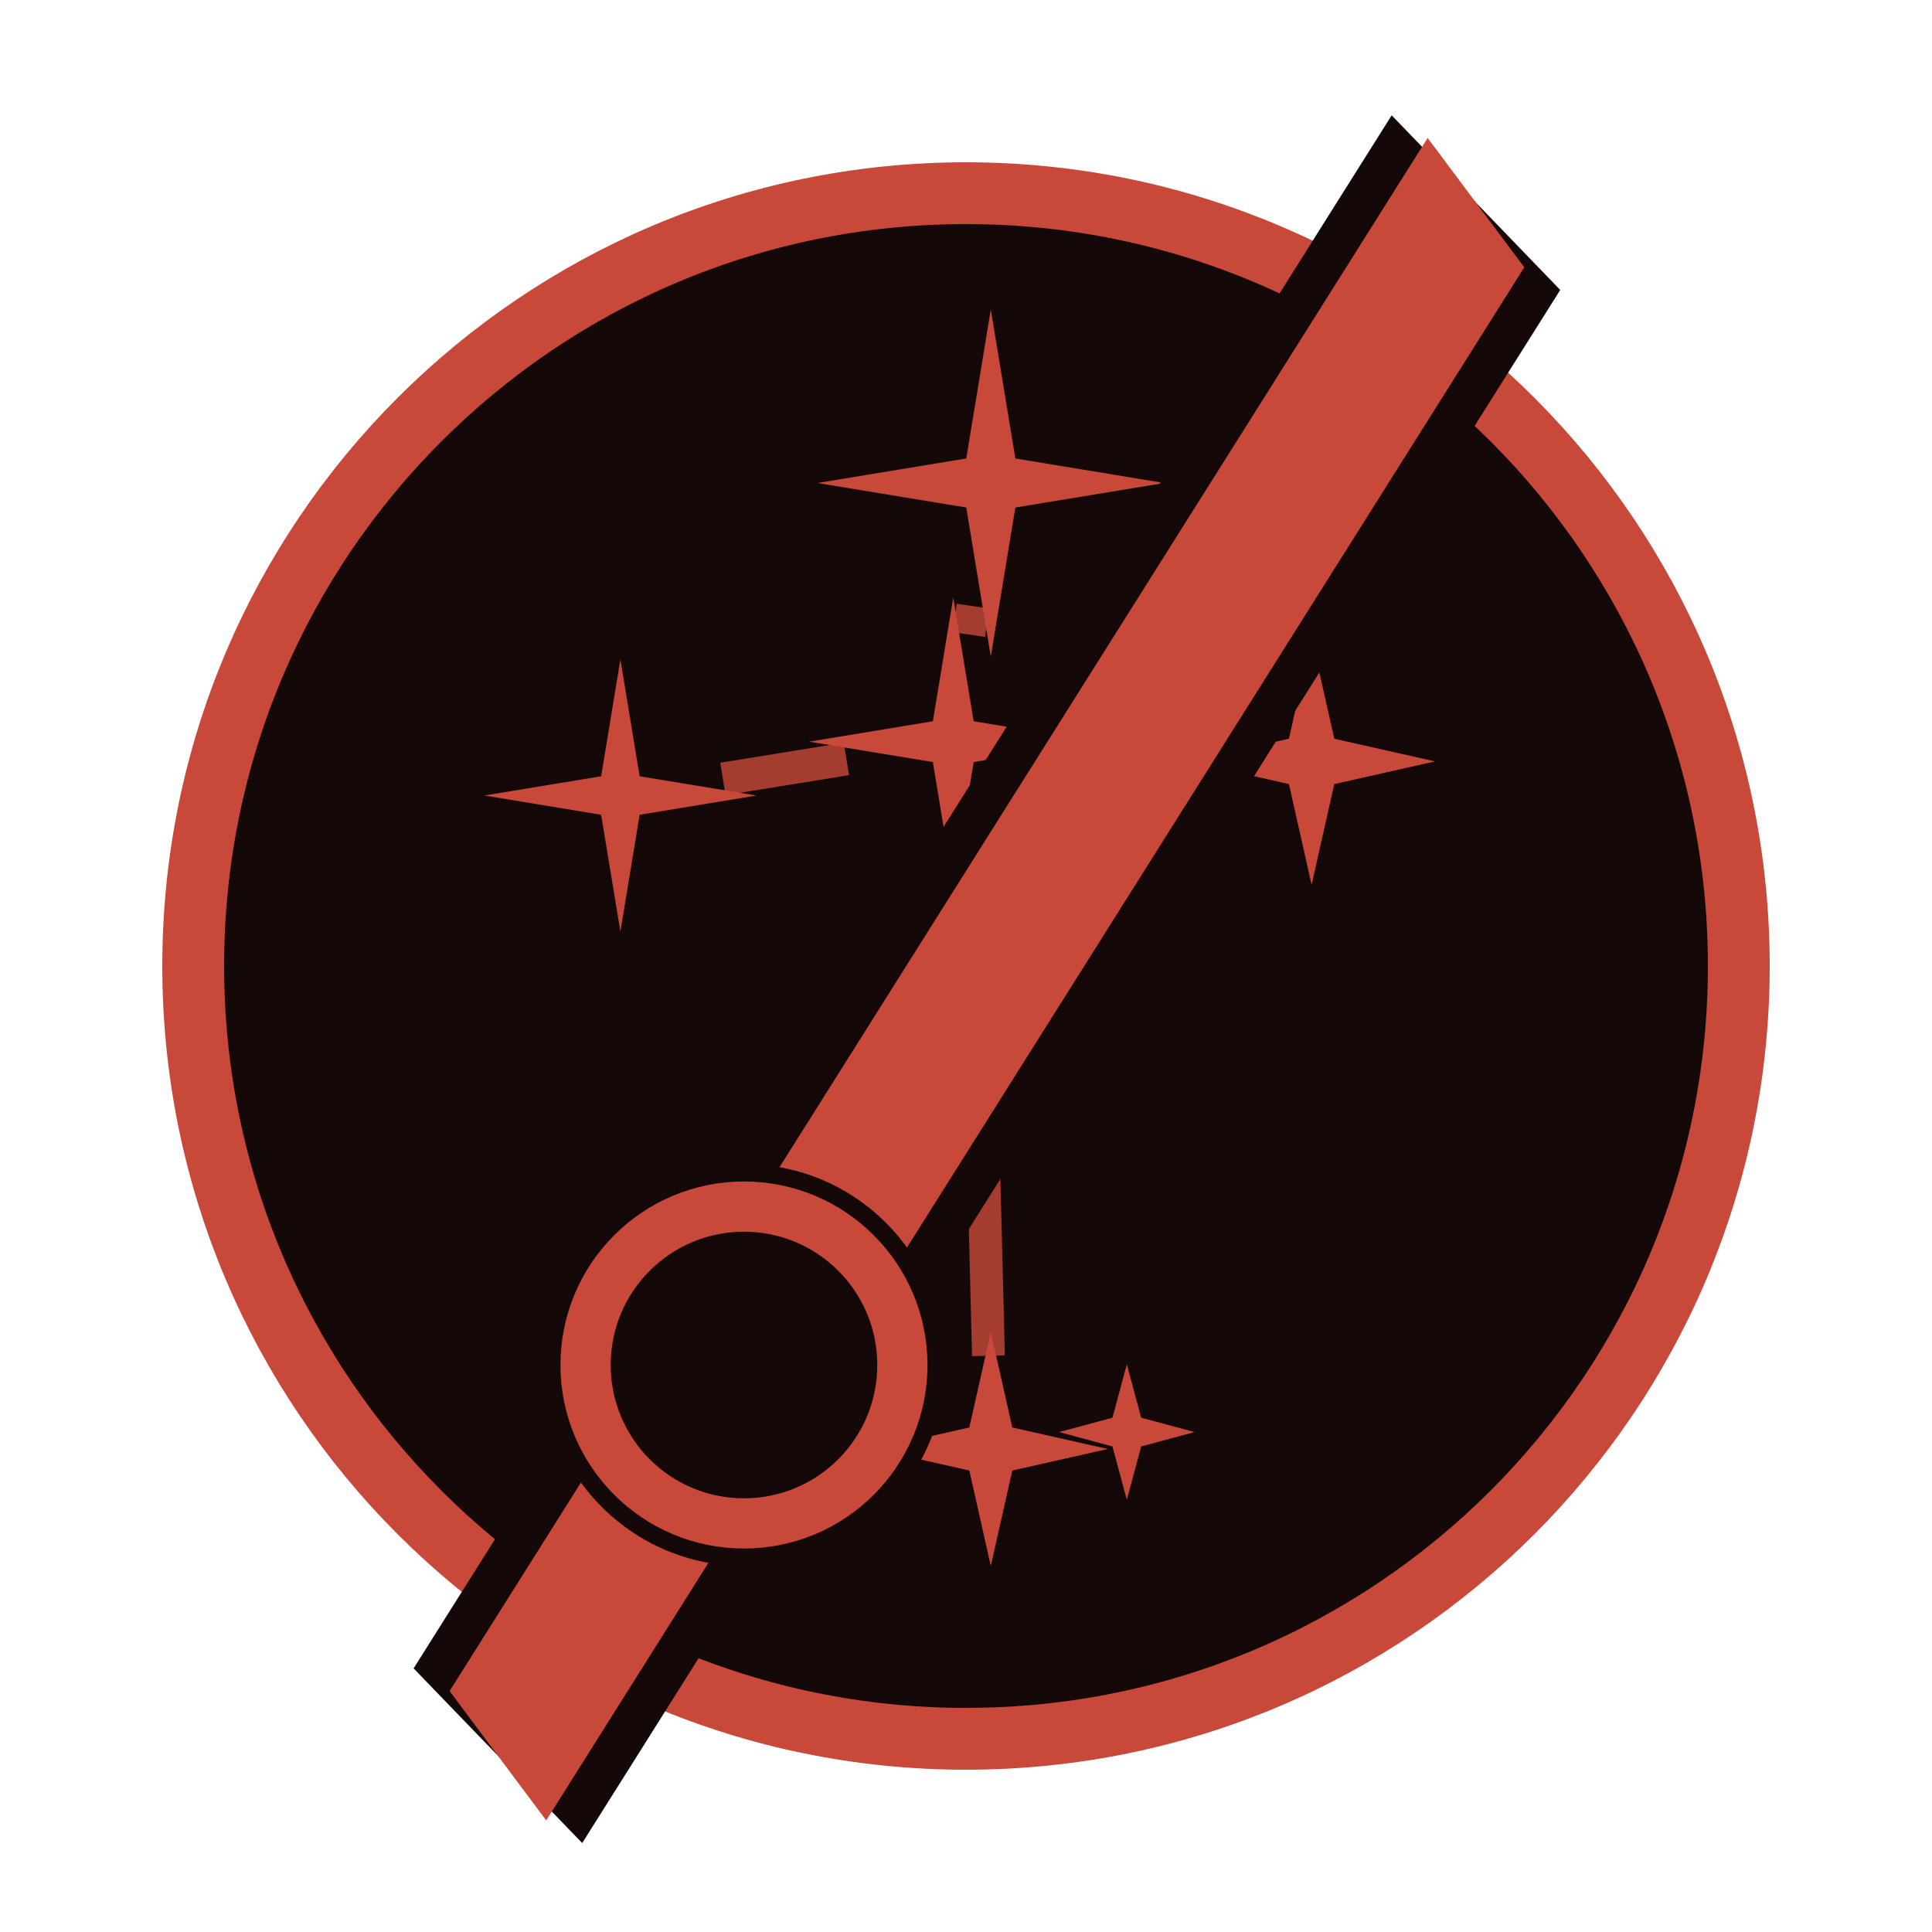
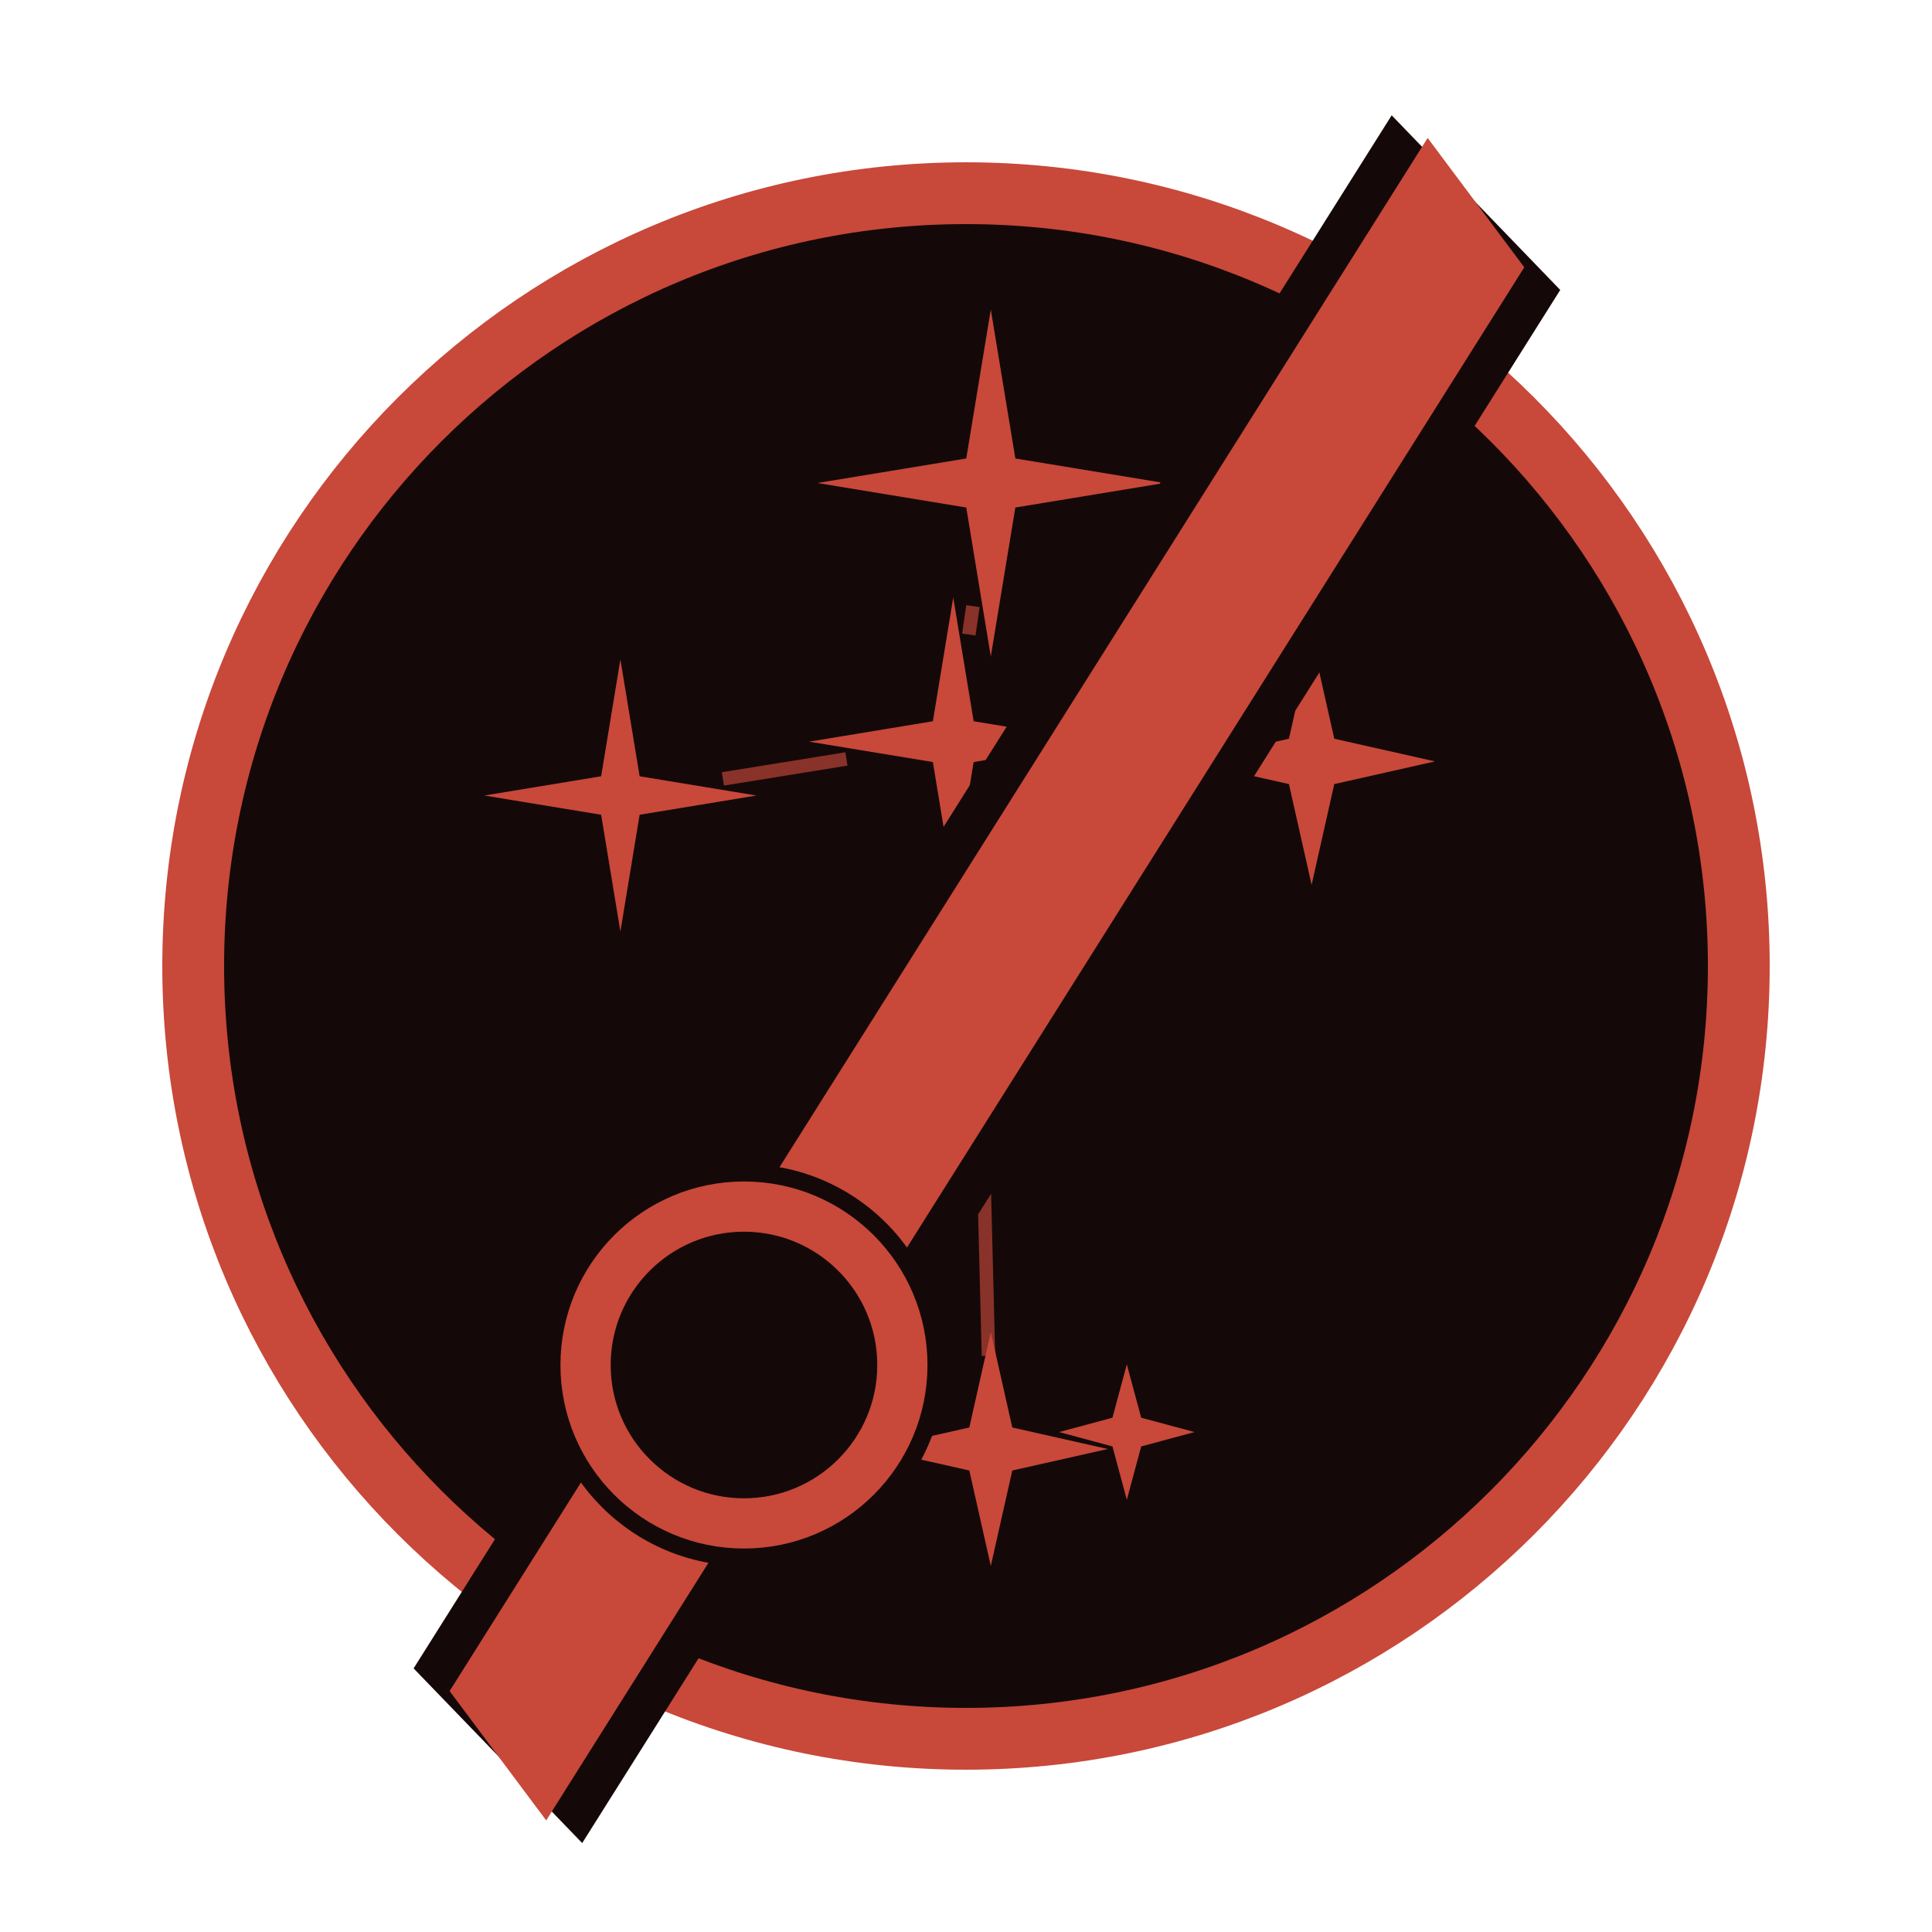
<svg xmlns="http://www.w3.org/2000/svg" viewBox="0 0 512 512" role="img" aria-label="Cygnus mark: the Northern Cross badged, struck by a transit at 57.8 degrees (seed 20260924)">
  <circle cx="256.0" cy="256.0" r="204.80" fill="#140908" stroke="#c8483a" stroke-width="16.38" />
-   <line x1="257.84" y1="160.63" x2="256.75" y2="168.16" stroke="#c8483a" stroke-width="8.70" stroke-linecap="butt" opacity=".8" />
-   <line x1="255.16" y1="225.12" x2="258.05" y2="257.58" stroke="#c8483a" stroke-width="8.70" stroke-linecap="butt" opacity=".8" />
-   <line x1="260.44" y1="299.64" x2="261.95" y2="359.29" stroke="#c8483a" stroke-width="8.70" stroke-linecap="butt" opacity=".8" />
-   <line x1="321.96" y1="200.37" x2="281.27" y2="198.12" stroke="#c8483a" stroke-width="8.70" stroke-linecap="butt" opacity=".8" />
-   <line x1="224.31" y1="201.13" x2="191.57" y2="206.42" stroke="#c8483a" stroke-width="8.70" stroke-linecap="butt" opacity=".8" />
+   <line x1="257.84" y1="160.63" x2="256.75" y2="168.16" stroke="#c8483a" stroke-width="3.58" stroke-linecap="butt" opacity=".65" />
+   <line x1="255.16" y1="225.12" x2="258.05" y2="257.58" stroke="#c8483a" stroke-width="3.58" stroke-linecap="butt" opacity=".65" />
+   <line x1="260.44" y1="299.64" x2="261.95" y2="359.29" stroke="#c8483a" stroke-width="3.58" stroke-linecap="butt" opacity=".65" />
+   <line x1="321.96" y1="200.37" x2="281.27" y2="198.12" stroke="#c8483a" stroke-width="3.58" stroke-linecap="butt" opacity=".65" />
+   <line x1="224.31" y1="201.13" x2="191.57" y2="206.42" stroke="#c8483a" stroke-width="3.58" stroke-linecap="butt" opacity=".65" />
  <polygon points="262.57,82.02 269.08,121.50 308.55,128.00 269.08,134.50 262.57,173.98 256.07,134.50 216.60,128.00 256.07,121.50" fill="#c8483a" />
  <polygon points="252.62,158.35 258.03,191.14 290.82,196.55 258.03,201.95 252.62,234.74 247.22,201.95 214.43,196.55 247.22,191.14" fill="#c8483a" />
  <polygon points="164.41,174.75 169.51,205.72 200.48,210.82 169.51,215.92 164.41,246.88 159.31,215.92 128.35,210.82 159.31,205.72" fill="#c8483a" />
  <polygon points="347.59,169.07 353.60,195.77 380.30,201.78 353.60,207.79 347.59,234.49 341.58,207.79 314.88,201.78 341.58,195.77" fill="#c8483a" />
  <polygon points="259.91,254.22 264.39,274.09 284.26,278.57 264.39,283.05 259.91,302.92 255.43,283.05 235.56,278.57 255.43,274.09" fill="#c8483a" />
  <polygon points="262.57,353.01 268.27,378.30 293.56,384.00 268.27,389.70 262.57,414.99 256.88,389.70 231.59,384.00 256.88,378.30" fill="#c8483a" />
  <polygon points="298.62,361.57 302.43,375.71 316.57,379.51 302.43,383.32 298.62,397.46 294.81,383.32 280.68,379.51 294.81,375.71" fill="#c8483a" />
  <polygon points="154.29,488.43 413.48,76.84 368.81,30.56 109.61,442.14" fill="#140908" />
  <polygon points="144.75,482.43 403.95,70.84 378.34,36.56 119.15,448.15" fill="#c8483a" />
  <circle cx="197.16" cy="361.74" r="53.25" fill="#140908" />
  <circle cx="197.16" cy="361.74" r="41.98" fill="#140908" stroke="#c8483a" stroke-width="13.31" />
</svg>
